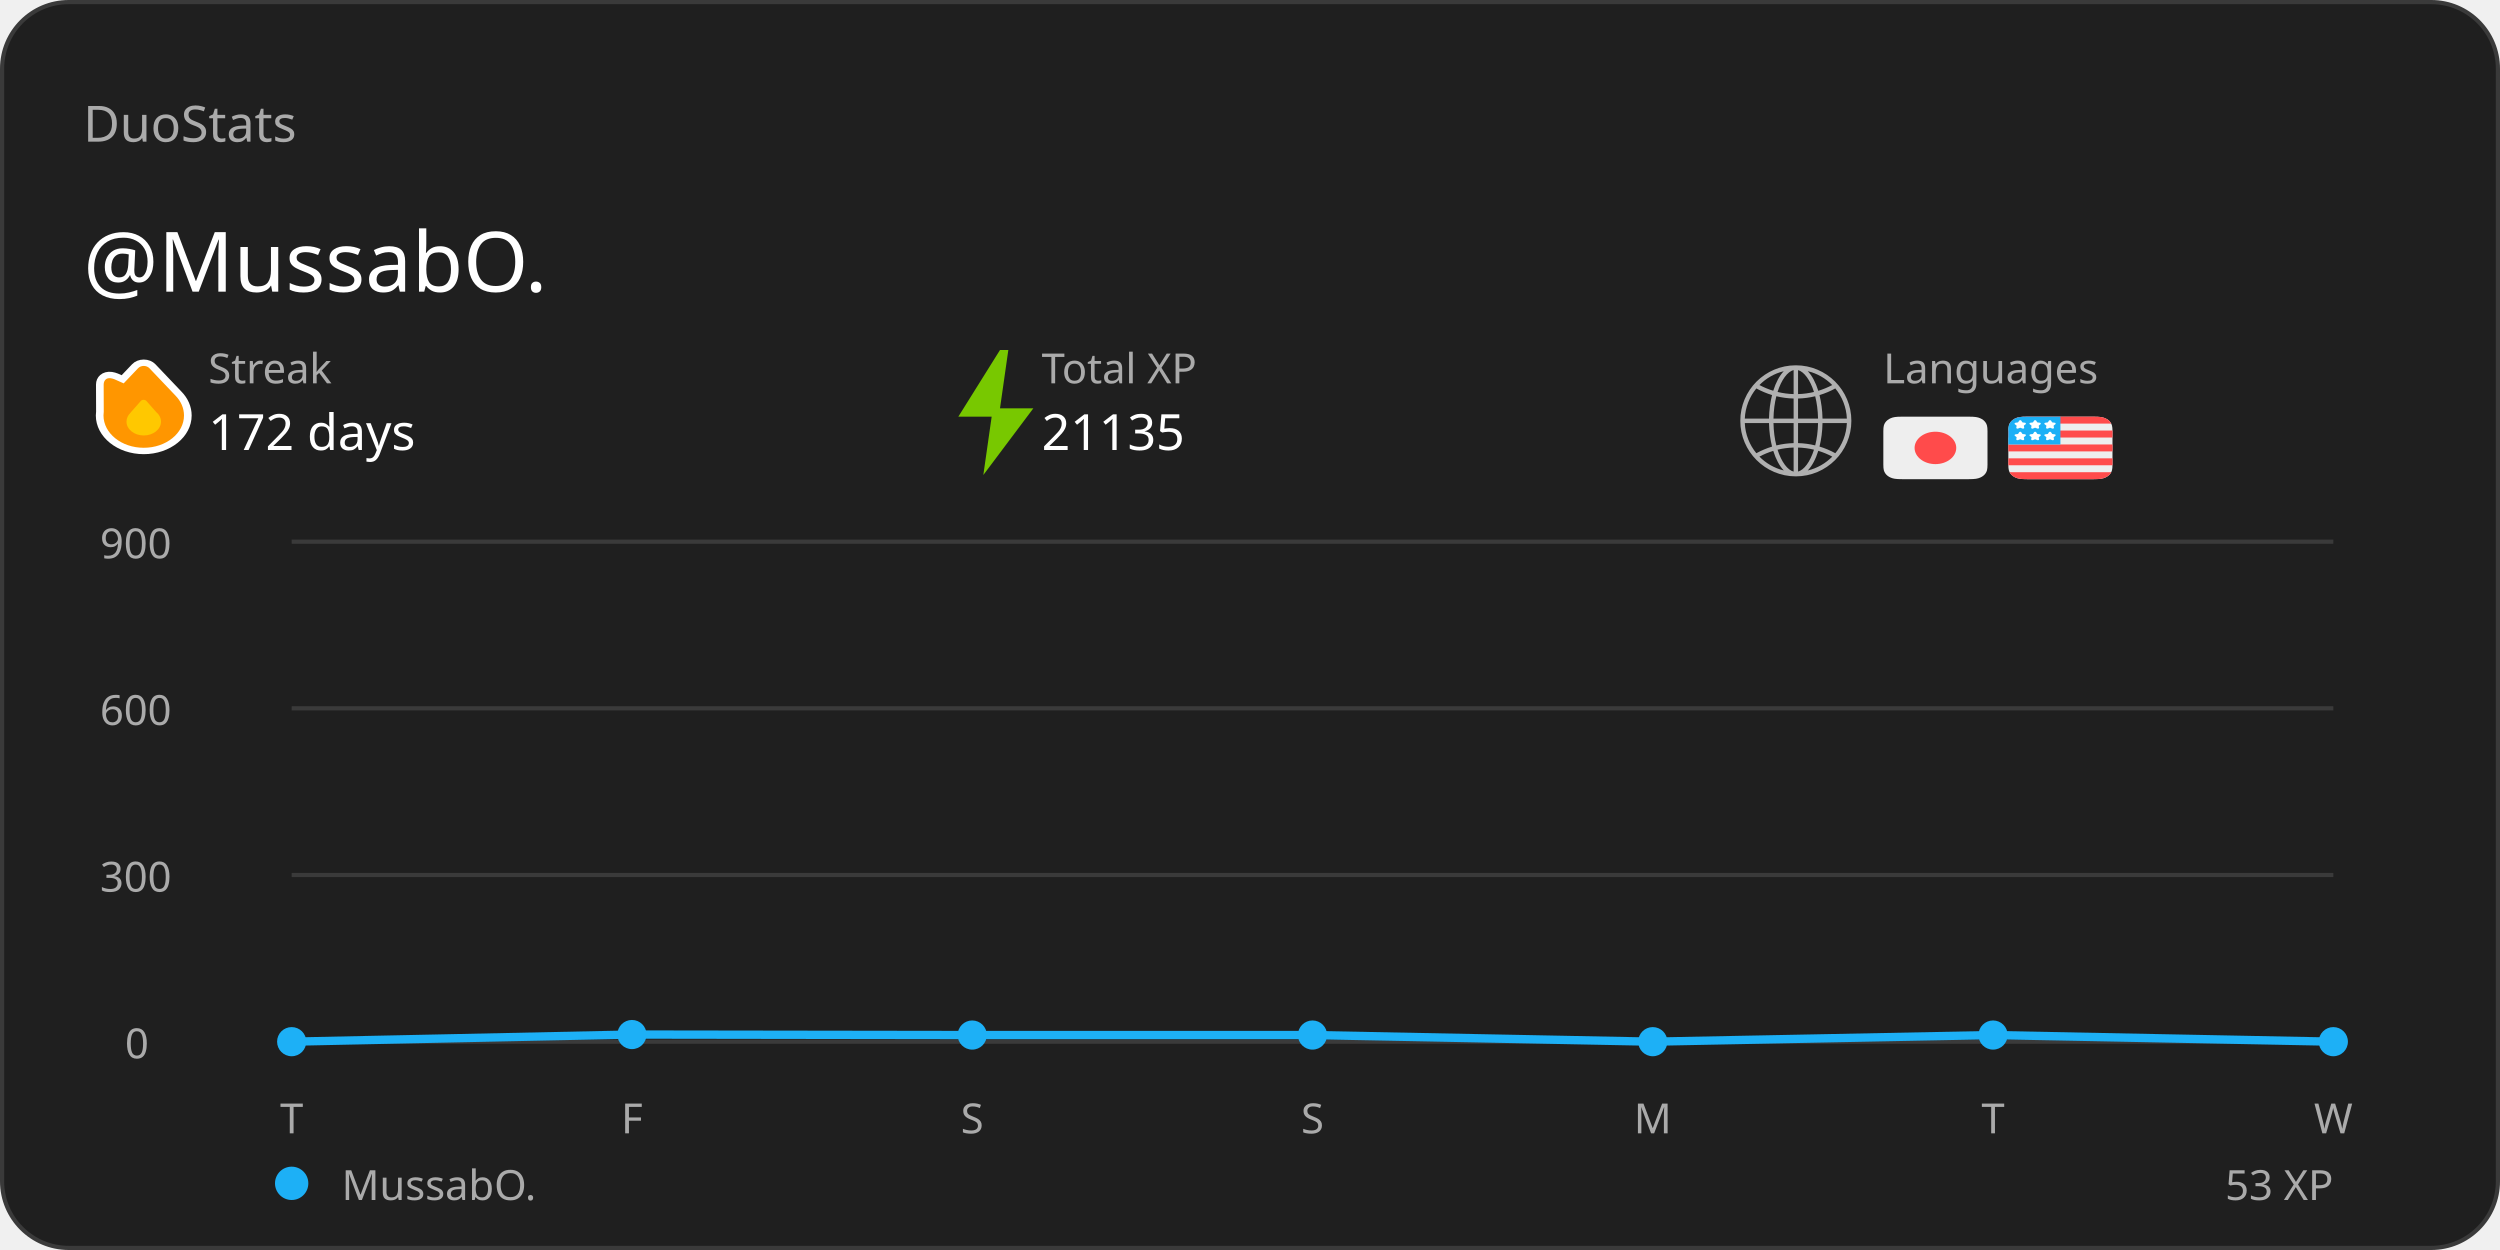
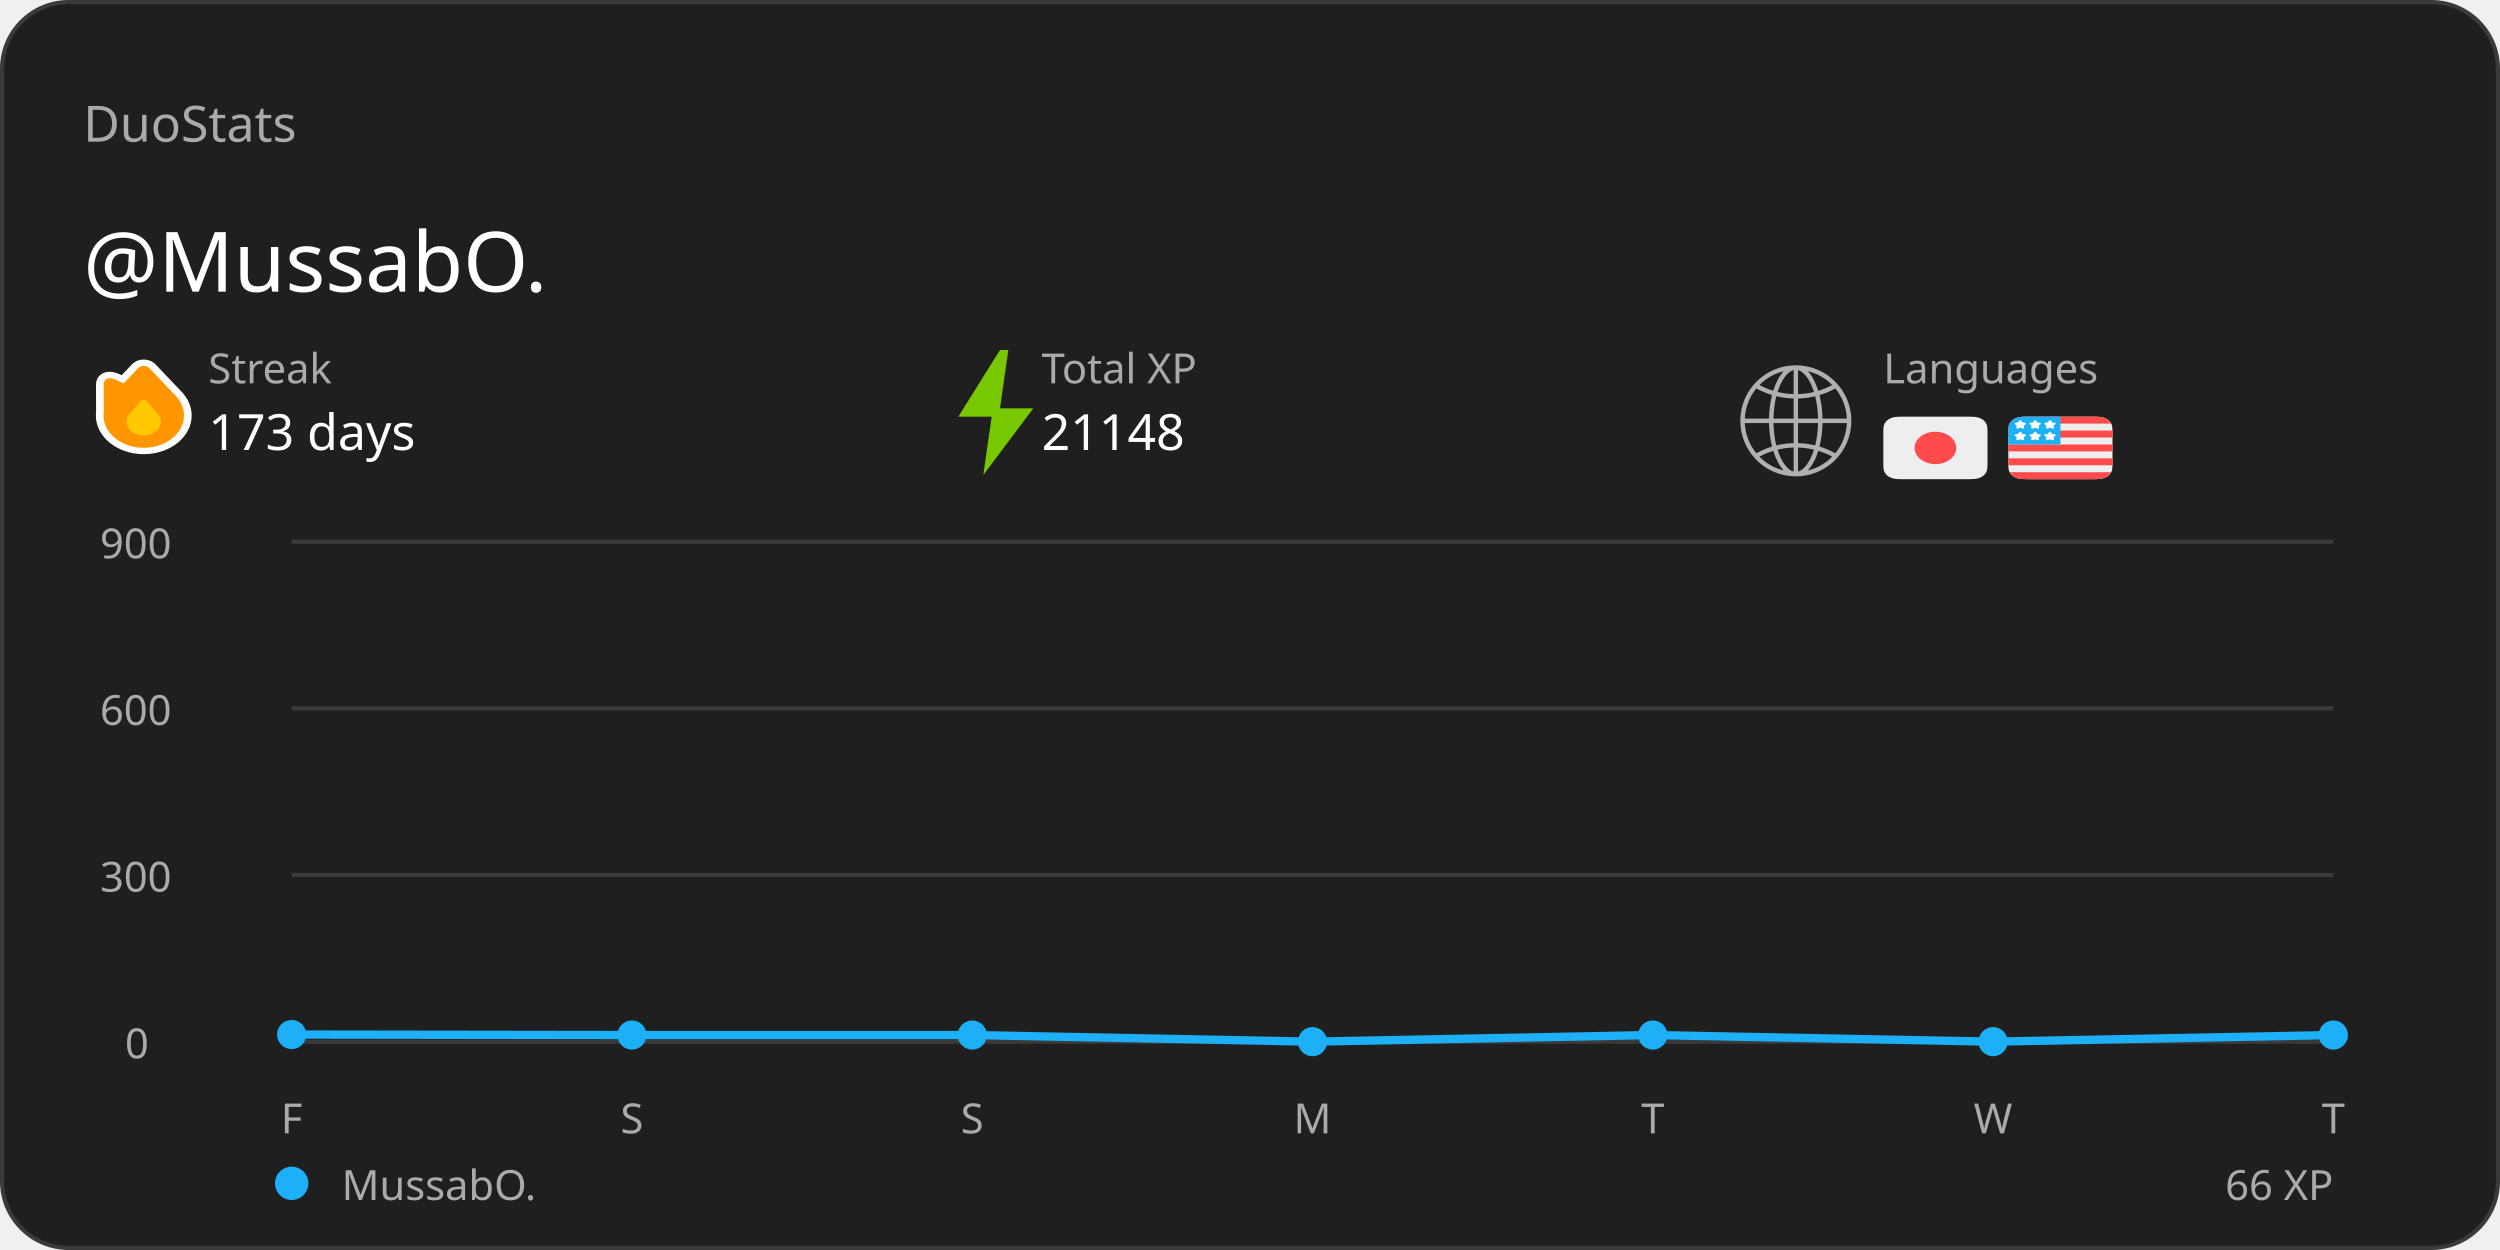
<svg xmlns="http://www.w3.org/2000/svg" width="600" height="300" viewBox="0 0 600 300">
  <rect x="0.5" y="0.5" width="599" height="299" rx="16" fill="#1F1F1F" stroke="#3A3A3A" />
  <text x="20" y="34" fill="#AAAAAA" font-size="12" font-family="DIN Round Pro, system-ui, sans-serif">DuoStats</text>
  <text x="20" y="70" fill="#FFFFFF" font-size="20" font-family="DIN Round Pro, system-ui, sans-serif">@MussabO.</text>
  <g transform="translate(23, 86) scale(0.92, 0.7666667)">
    <g id="Page-1" stroke="none" stroke-width="1" fill="none" fill-rule="evenodd">
      <g id="streak" transform="translate(1, 1)" fill-rule="nonzero">
        <g id="Group" fill="#FF9600" stroke="#FFFFFF" stroke-width="2">
          <path d="M0.068,15.675 L0.044,7.216 C0.039,5.334 1.25,3.942 3.056,4.246 C3.413,4.306 3.998,4.491 4.306,4.656 L5.997,5.561 L9.247,1.464 C9.793,0.776 10.622,0.376 11.5,0.376 C12.378,0.376 13.207,0.776 13.753,1.464 L20.523,10 C22.123,11.939 22.999,14.375 23,16.889 C23,23.034 17.843,28 11.5,28 C5.157,28 0,23.034 0,16.889 C0,16.481 0.023,16.076 0.068,15.675 Z" id="Path" />
        </g>
        <g id="Group" transform="translate(7, 11)" fill="#FFC800">
          <path d="M1.012,5.077 C1.026,5.04 1.046,5.005 1.069,4.973 L3.719,1.364 C3.893,1.127 4.17,0.987 4.464,0.987 C4.758,0.987 5.035,1.127 5.209,1.364 L7.732,4.8 C8.541,5.595 8.998,6.681 9,7.815 C9,10.208 6.985,12.148 4.5,12.148 C2.015,12.148 0,10.208 0,7.815 C0,6.776 0.38,5.823 1.012,5.077 L1.012,5.077 Z" id="Path" />
        </g>
      </g>
    </g>
  </g>
  <text x="50" y="92" fill="#AAAAAA" font-size="10" font-family="DIN Round Pro, system-ui, sans-serif">Streak</text>
-   <text x="50" y="108" fill="#FFFFFF" font-size="12" font-family="DIN Round Pro, system-ui, sans-serif">172 days</text>
+   <text x="50" y="108" fill="#FFFFFF" font-size="12" font-family="DIN Round Pro, system-ui, sans-serif">173 days</text>
  <path d="M240 84 230 100h8l-2 14 12-16h-8l2-14z" fill="#78C800" />
  <text x="250" y="92" fill="#AAAAAA" font-size="10" font-family="DIN Round Pro, system-ui, sans-serif">Total XP</text>
-   <text x="250" y="108" fill="#FFFFFF" font-size="12" font-family="DIN Round Pro, system-ui, sans-serif">21135</text>
+   <text x="250" y="108" fill="#FFFFFF" font-size="12" font-family="DIN Round Pro, system-ui, sans-serif">21148</text>
  <g transform="translate(415, 85) scale(1.0, 1.0)">
    <g id="SVGRepo_bgCarrier" stroke-width="0" />
    <g id="SVGRepo_tracerCarrier" stroke-linecap="round" stroke-linejoin="round" />
    <g id="SVGRepo_iconCarrier">
      <g id="icomoon-ignore"> </g>
      <path d="M16 2.672c-0.004 0-0.007 0-0.011 0-0.002 0-0.003 0-0.005 0-0.005 0-0.010 0.001-0.016 0.001-7.347 0.017-13.296 5.977-13.296 13.327 0 7.348 5.949 13.309 13.296 13.327 0.005 0 0.010 0.001 0.016 0.001 0.002 0 0.004 0 0.005 0 0.004 0 0.008 0 0.011 0 7.36 0 13.328-5.968 13.328-13.328s-5.968-13.328-13.328-13.328zM16.533 10.648c1.413-0.039 2.788-0.225 4.112-0.548 0.399 1.571 0.647 3.382 0.686 5.367h-4.798v-4.819zM16.533 9.582v-5.759c1.437 0.398 2.893 2.314 3.821 5.252-1.231 0.297-2.509 0.47-3.821 0.507zM15.467 3.81v5.772c-1.323-0.037-2.611-0.213-3.852-0.515 0.936-2.956 2.405-4.879 3.852-5.256zM15.467 10.647v4.82h-4.831c0.039-1.988 0.287-3.801 0.687-5.373 1.334 0.326 2.72 0.515 4.144 0.553zM9.563 15.467h-5.811c0.118-2.741 1.139-5.252 2.773-7.241 1.187 0.654 2.446 1.189 3.766 1.589-0.431 1.7-0.689 3.617-0.728 5.652zM9.563 16.533c0.039 2.034 0.297 3.951 0.728 5.651-1.319 0.401-2.579 0.936-3.766 1.59-1.635-1.989-2.656-4.5-2.773-7.241h5.811zM10.636 16.533h4.831v4.814c-1.424 0.038-2.81 0.228-4.145 0.555-0.399-1.571-0.647-3.383-0.686-5.369zM15.467 22.412v5.778c-1.448-0.378-2.919-2.303-3.854-5.263 1.241-0.302 2.53-0.478 3.854-0.515zM16.533 28.178v-5.765c1.313 0.038 2.591 0.211 3.822 0.508-0.928 2.941-2.384 4.86-3.822 5.257zM16.533 21.347v-4.814h4.798c-0.039 1.983-0.286 3.791-0.684 5.361-1.325-0.323-2.7-0.51-4.113-0.548zM22.404 16.533h5.845c-0.118 2.741-1.138 5.251-2.773 7.24-1.197-0.658-2.467-1.197-3.797-1.599 0.43-1.698 0.687-3.611 0.726-5.64zM22.404 15.467c-0.039-2.033-0.297-3.946-0.727-5.646 1.33-0.402 2.599-0.94 3.795-1.598 1.636 1.989 2.658 4.501 2.776 7.244h-5.845zM24.738 7.409c-1.061 0.564-2.18 1.031-3.35 1.385-0.623-2.005-1.498-3.642-2.533-4.717 2.27 0.545 4.297 1.719 5.883 3.332zM13.103 4.087c-1.029 1.073-1.9 2.702-2.521 4.697-1.158-0.353-2.268-0.815-3.319-1.375 1.575-1.602 3.587-2.774 5.84-3.322zM7.259 24.587c1.052-0.561 2.163-1.024 3.322-1.377 0.621 1.997 1.492 3.629 2.522 4.702-2.255-0.549-4.268-1.721-5.844-3.326zM18.855 27.922c1.036-1.075 1.911-2.712 2.535-4.721 1.17 0.355 2.29 0.82 3.351 1.387-1.586 1.614-3.614 2.791-5.886 3.334z" fill="#b0b0b0"> </path>
    </g>
  </g>
  <text x="452" y="92" fill="#AAAAAA" font-size="10" font-family="DIN Round Pro, system-ui, sans-serif">Languages</text>
  <g transform="translate(452, 100) scale(0.3571429, 0.2777778)">
    <g clip-path="url(#clip0_129_1008)">
      <path fill-rule="evenodd" clip-rule="evenodd" d="M12.563 0H57.437C61.805 0 63.389 0.455 64.987 1.309C66.584 2.163 67.837 3.416 68.691 5.013C69.545 6.61 70 8.195 70 12.563V41.437C70 45.805 69.545 47.389 68.691 48.986C67.837 50.584 66.584 51.837 64.987 52.691C63.389 53.545 61.805 54 57.437 54H12.563C8.195 54 6.61 53.545 5.013 52.691C3.416 51.837 2.163 50.584 1.309 48.986C0.455 47.389 0 45.805 0 41.437V12.563C0 8.195 0.455 6.61 1.309 5.013C2.163 3.416 3.416 2.163 5.013 1.309C6.61 0.455 8.195 0 12.563 0Z" fill="#EEEEEE" />
      <path d="M35 41C42.732 41 49 34.732 49 27C49 19.268 42.732 13 35 13C27.268 13 21 19.268 21 27C21 34.732 27.268 41 35 41Z" fill="#FF4B4B" />
    </g>
    <defs>
      <clipPath id="clip0_129_1008">
        <rect width="70" height="54" fill="white" />
      </clipPath>
    </defs>
  </g>
  <g transform="translate(482, 100) scale(0.3571429, 0.2777778)">
    <g clip-path="url(#clip0_129_593)">
      <path fill-rule="evenodd" clip-rule="evenodd" d="M12.563 0H57.437C61.805 0 63.389 0.455 64.987 1.309C66.584 2.163 67.837 3.416 68.691 5.013C69.545 6.61 70 8.195 70 12.563V41.437C70 45.805 69.545 47.389 68.691 48.986C67.837 50.584 66.584 51.837 64.987 52.691C63.389 53.545 61.805 54 57.437 54H12.563C8.195 54 6.61 53.545 5.013 52.691C3.416 51.837 2.163 50.584 1.309 48.986C0.455 47.389 0 45.805 0 41.437V12.563C0 8.195 0.455 6.61 1.309 5.013C2.163 3.416 3.416 2.163 5.013 1.309C6.61 0.455 8.195 0 12.563 0Z" fill="#EEEEEE" />
      <path fill-rule="evenodd" clip-rule="evenodd" d="M12.563 0H57.437C61.805 0 63.389 0.455 64.987 1.309C66.584 2.163 67.837 3.416 68.691 5.013C68.863 5.335 69.019 5.656 69.158 6H0.842C0.981 5.656 1.137 5.335 1.309 5.013C2.163 3.416 3.416 2.163 5.013 1.309C6.61 0.455 8.195 0 12.563 0Z" fill="#FF4B4B" />
      <path fill-rule="evenodd" clip-rule="evenodd" d="M69.997 12C69.999 12.182 70 12.37 70 12.563V18H0V12.563C0 12.37 0.001 12.182 0.003 12H69.997Z" fill="#FF4B4B" />
      <path fill-rule="evenodd" clip-rule="evenodd" d="M70 24V30H0V24H70Z" fill="#FF4B4B" />
      <path fill-rule="evenodd" clip-rule="evenodd" d="M70 41.437C70 41.63 69.999 41.818 69.997 42H0.003C0.001 41.818 0 41.63 0 41.437V36H70V41.437Z" fill="#FF4B4B" />
      <path fill-rule="evenodd" clip-rule="evenodd" d="M69.158 48C69.019 48.344 68.863 48.665 68.691 48.986C67.837 50.584 66.584 51.837 64.987 52.691C63.389 53.545 61.805 54 57.437 54H12.563C8.195 54 6.61 53.545 5.013 52.691C3.416 51.837 2.163 50.584 1.309 48.986C1.137 48.665 0.981 48.344 0.842 48H69.158Z" fill="#FF4B4B" />
      <path fill-rule="evenodd" clip-rule="evenodd" d="M12.563 0H35V24H0V12.563C0 8.195 0.455 6.61 1.309 5.013C2.163 3.416 3.416 2.163 5.013 1.309C6.61 0.455 8.195 0 12.563 0Z" fill="#1CB0F6" />
      <path d="M27.806 9.602L26.531 10.273C26.13 10.483 25.635 10.329 25.424 9.929C25.341 9.769 25.312 9.586 25.342 9.409L25.586 7.988C25.609 7.853 25.564 7.715 25.466 7.62L24.434 6.614C24.11 6.298 24.103 5.779 24.419 5.455C24.545 5.326 24.71 5.242 24.888 5.216L26.314 5.009C26.45 4.989 26.567 4.904 26.628 4.781L27.266 3.489C27.466 3.083 27.957 2.916 28.363 3.117C28.525 3.196 28.655 3.327 28.735 3.489L29.373 4.781C29.434 4.904 29.551 4.989 29.687 5.009L31.113 5.216C31.561 5.281 31.871 5.697 31.806 6.145C31.78 6.323 31.696 6.488 31.567 6.614L30.535 7.62C30.437 7.715 30.392 7.853 30.415 7.988L30.659 9.409C30.735 9.855 30.436 10.278 29.99 10.355C29.812 10.385 29.629 10.356 29.47 10.273L28.194 9.602C28.073 9.538 27.928 9.538 27.806 9.602Z" fill="white" />
      <path d="M27.806 19.602L26.531 20.273C26.13 20.483 25.635 20.329 25.424 19.929C25.341 19.769 25.312 19.587 25.342 19.409L25.586 17.988C25.609 17.853 25.564 17.715 25.466 17.62L24.434 16.614C24.11 16.298 24.103 15.779 24.419 15.455C24.545 15.326 24.71 15.242 24.888 15.216L26.314 15.009C26.45 14.989 26.567 14.904 26.628 14.781L27.266 13.489C27.466 13.083 27.957 12.916 28.363 13.117C28.525 13.196 28.655 13.327 28.735 13.489L29.373 14.781C29.434 14.904 29.551 14.989 29.687 15.009L31.113 15.216C31.561 15.281 31.871 15.697 31.806 16.145C31.78 16.323 31.696 16.488 31.567 16.614L30.535 17.62C30.437 17.715 30.392 17.853 30.415 17.988L30.659 19.409C30.735 19.855 30.436 20.278 29.99 20.355C29.812 20.385 29.629 20.356 29.47 20.273L28.194 19.602C28.073 19.538 27.928 19.538 27.806 19.602Z" fill="white" />
      <path d="M17.806 9.602L16.531 10.273C16.13 10.483 15.635 10.329 15.425 9.929C15.341 9.769 15.312 9.586 15.342 9.409L15.586 7.988C15.609 7.853 15.564 7.715 15.466 7.62L14.434 6.614C14.11 6.298 14.103 5.779 14.419 5.455C14.545 5.326 14.71 5.242 14.888 5.216L16.314 5.009C16.45 4.989 16.567 4.904 16.628 4.781L17.266 3.489C17.466 3.083 17.957 2.916 18.363 3.117C18.525 3.196 18.655 3.327 18.735 3.489L19.373 4.781C19.434 4.904 19.551 4.989 19.687 5.009L21.113 5.216C21.561 5.281 21.871 5.697 21.806 6.145C21.78 6.323 21.696 6.488 21.567 6.614L20.535 7.62C20.437 7.715 20.392 7.853 20.415 7.988L20.659 9.409C20.735 9.855 20.436 10.278 19.99 10.355C19.812 10.385 19.629 10.356 19.47 10.273L18.194 9.602C18.073 9.538 17.928 9.538 17.806 9.602Z" fill="white" />
      <path d="M17.806 19.602L16.531 20.273C16.13 20.483 15.635 20.329 15.425 19.929C15.341 19.769 15.312 19.587 15.342 19.409L15.586 17.988C15.609 17.853 15.564 17.715 15.466 17.62L14.434 16.614C14.11 16.298 14.103 15.779 14.419 15.455C14.545 15.326 14.71 15.242 14.888 15.216L16.314 15.009C16.45 14.989 16.567 14.904 16.628 14.781L17.266 13.489C17.466 13.083 17.957 12.916 18.363 13.117C18.525 13.196 18.655 13.327 18.735 13.489L19.373 14.781C19.434 14.904 19.551 14.989 19.687 15.009L21.113 15.216C21.561 15.281 21.871 15.697 21.806 16.145C21.78 16.323 21.696 16.488 21.567 16.614L20.535 17.62C20.437 17.715 20.392 17.853 20.415 17.988L20.659 19.409C20.735 19.855 20.436 20.278 19.99 20.355C19.812 20.385 19.629 20.356 19.47 20.273L18.194 19.602C18.073 19.538 17.928 19.538 17.806 19.602Z" fill="white" />
      <path d="M7.807 9.602L6.531 10.273C6.13 10.483 5.635 10.329 5.424 9.929C5.341 9.769 5.312 9.586 5.342 9.409L5.586 7.988C5.609 7.853 5.564 7.715 5.466 7.62L4.434 6.614C4.11 6.298 4.103 5.779 4.419 5.455C4.545 5.326 4.71 5.242 4.888 5.216L6.314 5.009C6.45 4.989 6.567 4.904 6.628 4.781L7.266 3.489C7.466 3.083 7.957 2.916 8.363 3.117C8.525 3.196 8.655 3.327 8.735 3.489L9.373 4.781C9.434 4.904 9.551 4.989 9.687 5.009L11.113 5.216C11.561 5.281 11.871 5.697 11.806 6.145C11.78 6.323 11.696 6.488 11.567 6.614L10.535 7.62C10.437 7.715 10.392 7.853 10.415 7.988L10.659 9.409C10.735 9.855 10.436 10.278 9.99 10.355C9.812 10.385 9.629 10.356 9.47 10.273L8.194 9.602C8.073 9.538 7.928 9.538 7.807 9.602Z" fill="white" />
      <path d="M7.807 19.602L6.531 20.273C6.13 20.483 5.635 20.329 5.424 19.929C5.341 19.769 5.312 19.587 5.342 19.409L5.586 17.988C5.609 17.853 5.564 17.715 5.466 17.62L4.434 16.614C4.11 16.298 4.103 15.779 4.419 15.455C4.545 15.326 4.71 15.242 4.888 15.216L6.314 15.009C6.45 14.989 6.567 14.904 6.628 14.781L7.266 13.489C7.466 13.083 7.957 12.916 8.363 13.117C8.525 13.196 8.655 13.327 8.735 13.489L9.373 14.781C9.434 14.904 9.551 14.989 9.687 15.009L11.113 15.216C11.561 15.281 11.871 15.697 11.806 16.145C11.78 16.323 11.696 16.488 11.567 16.614L10.535 17.62C10.437 17.715 10.392 17.853 10.415 17.988L10.659 19.409C10.735 19.855 10.436 20.278 9.99 20.355C9.812 20.385 9.629 20.356 9.47 20.273L8.194 19.602C8.073 19.538 7.928 19.538 7.807 19.602Z" fill="white" />
    </g>
    <defs>
      <clipPath id="clip0_129_593">
        <rect width="70" height="54" fill="white" />
      </clipPath>
    </defs>
  </g>
  <g stroke="#3A3A3A" stroke-width="1">
    <line x1="70" y1="250" x2="560" y2="250" />
    <line x1="70" y1="210" x2="560" y2="210" />
    <line x1="70" y1="170" x2="560" y2="170" />
    <line x1="70" y1="130" x2="560" y2="130" />
  </g>
  <g fill="#AAAAAA" font-size="10" font-family="DIN Round Pro, system-ui, sans-serif">
    <text x="30" y="254">0</text>
    <text x="24" y="214">300</text>
    <text x="24" y="174">600</text>
    <text x="24" y="134">900</text>
  </g>
-   <polyline points="70.0,250.0 151.667,248.289 233.333,248.411 315.0,248.411 396.667,250.0 478.333,248.411 560.0,250.0" fill="none" stroke="#1DB0F6" stroke-width="2" stroke-linecap="round" stroke-linejoin="round" />
-   <circle cx="70.0" cy="250.0" r="3.5" fill="#1DB0F6" />
-   <circle cx="151.667" cy="248.289" r="3.5" fill="#1DB0F6" />
+   <polyline points="70.0,248.289 151.667,248.411 233.333,248.411 315.0,250.0 396.667,248.411 478.333,250.0 560.0,248.411" fill="none" stroke="#1DB0F6" stroke-width="2" stroke-linecap="round" stroke-linejoin="round" />
+   <circle cx="70.0" cy="248.289" r="3.5" fill="#1DB0F6" />
+   <circle cx="151.667" cy="248.411" r="3.5" fill="#1DB0F6" />
  <circle cx="233.333" cy="248.411" r="3.5" fill="#1DB0F6" />
-   <circle cx="315.0" cy="248.411" r="3.5" fill="#1DB0F6" />
-   <circle cx="396.667" cy="250.0" r="3.5" fill="#1DB0F6" />
-   <circle cx="478.333" cy="248.411" r="3.5" fill="#1DB0F6" />
-   <circle cx="560.0" cy="250.0" r="3.5" fill="#1DB0F6" />
-   <text x="70.0" y="272" fill="#AAAAAA" font-size="10" text-anchor="middle" font-family="DIN Round Pro, system-ui, sans-serif">T</text>
-   <text x="151.667" y="272" fill="#AAAAAA" font-size="10" text-anchor="middle" font-family="DIN Round Pro, system-ui, sans-serif">F</text>
+   <circle cx="315.0" cy="250.0" r="3.5" fill="#1DB0F6" />
+   <circle cx="396.667" cy="248.411" r="3.5" fill="#1DB0F6" />
+   <circle cx="478.333" cy="250.0" r="3.5" fill="#1DB0F6" />
+   <circle cx="560.0" cy="248.411" r="3.5" fill="#1DB0F6" />
+   <text x="70.0" y="272" fill="#AAAAAA" font-size="10" text-anchor="middle" font-family="DIN Round Pro, system-ui, sans-serif">F</text>
+   <text x="151.667" y="272" fill="#AAAAAA" font-size="10" text-anchor="middle" font-family="DIN Round Pro, system-ui, sans-serif">S</text>
  <text x="233.333" y="272" fill="#AAAAAA" font-size="10" text-anchor="middle" font-family="DIN Round Pro, system-ui, sans-serif">S</text>
-   <text x="315.0" y="272" fill="#AAAAAA" font-size="10" text-anchor="middle" font-family="DIN Round Pro, system-ui, sans-serif">S</text>
-   <text x="396.667" y="272" fill="#AAAAAA" font-size="10" text-anchor="middle" font-family="DIN Round Pro, system-ui, sans-serif">M</text>
-   <text x="478.333" y="272" fill="#AAAAAA" font-size="10" text-anchor="middle" font-family="DIN Round Pro, system-ui, sans-serif">T</text>
-   <text x="560.0" y="272" fill="#AAAAAA" font-size="10" text-anchor="middle" font-family="DIN Round Pro, system-ui, sans-serif">W</text>
+   <text x="315.0" y="272" fill="#AAAAAA" font-size="10" text-anchor="middle" font-family="DIN Round Pro, system-ui, sans-serif">M</text>
+   <text x="396.667" y="272" fill="#AAAAAA" font-size="10" text-anchor="middle" font-family="DIN Round Pro, system-ui, sans-serif">T</text>
+   <text x="478.333" y="272" fill="#AAAAAA" font-size="10" text-anchor="middle" font-family="DIN Round Pro, system-ui, sans-serif">W</text>
+   <text x="560.0" y="272" fill="#AAAAAA" font-size="10" text-anchor="middle" font-family="DIN Round Pro, system-ui, sans-serif">T</text>
  <circle cx="70" cy="284" r="4" fill="#1DB0F6" />
  <text x="82" y="288" fill="#AAAAAA" font-size="10" font-family="DIN Round Pro, system-ui, sans-serif">MussabO.</text>
-   <text x="560" y="288" fill="#AAAAAA" font-size="10" text-anchor="end" font-family="DIN Round Pro, system-ui, sans-serif">53 XP</text>
+   <text x="560" y="288" fill="#AAAAAA" font-size="10" text-anchor="end" font-family="DIN Round Pro, system-ui, sans-serif">66 XP</text>
</svg>
